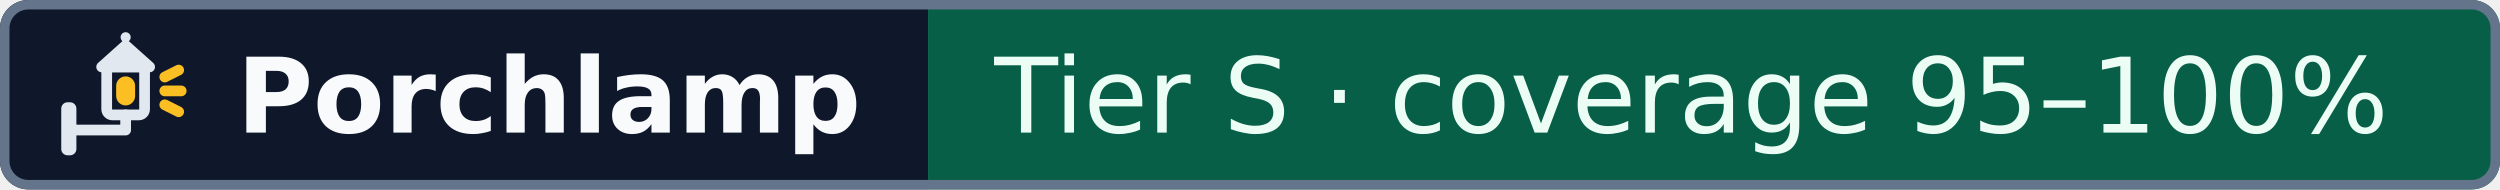
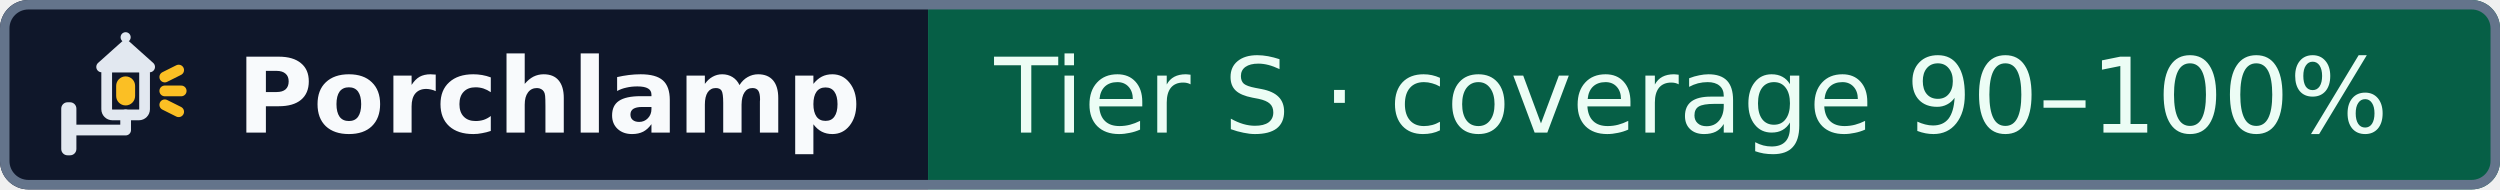
- <svg xmlns="http://www.w3.org/2000/svg" width="264" height="20" viewBox="0 0 264 20" role="img" aria-label="Porchlamp: Tier S · coverage 95–100%">
+ <svg xmlns="http://www.w3.org/2000/svg" width="264" height="20" viewBox="0 0 264 20" role="img" aria-label="Porchlamp: Tier S · coverage 90–100%">
  <clipPath id="porchlamp-badge">
    <rect width="264" height="20" rx="3" fill="#fff" />
  </clipPath>
  <g clip-path="url(#porchlamp-badge)">
    <rect width="98" height="20" fill="#0f172a" />
    <rect x="98" width="166" height="20" fill="#065f46" />
  </g>
  <rect x="0.5" y="0.5" width="263" height="19" rx="2.5" fill="none" stroke="#64748b" />
  <g transform="translate(5 2) scale(0.6667)" fill="none" stroke-width="1.7" stroke-linecap="round" stroke-linejoin="round">
    <rect x="2.2" y="13.2" width="2.4" height="8.4" rx="1" fill="#e2e8f0" />
    <path d="M4.6 17.6H12.4V15.2" stroke="#e2e8f0" />
    <path d="M8.6 7.6L12.4 4.2L16.2 7.6Z" fill="#e2e8f0" stroke="#e2e8f0" />
    <circle cx="12.4" cy="2.9" r="0.8" fill="#e2e8f0" />
    <rect x="9.4" y="7.6" width="6" height="7.6" rx="0.9" stroke="#e2e8f0" />
    <rect x="10.9" y="9.1" width="3" height="4.6" rx="1.5" fill="#fbbf24" />
    <path d="M18.6 9.2L20.8 8.1M18.6 11.4H21.2M18.6 13.6L20.8 14.7" stroke="#fbbf24" />
  </g>
  <g font-family="Verdana,Geneva,DejaVu Sans,sans-serif" font-size="11">
    <text x="25" y="14" fill="#f8fafc" font-weight="bold" textLength="65.8" lengthAdjust="spacingAndGlyphs">Porchlamp</text>
-     <text x="105" y="14" fill="#ecfdf5" textLength="152.0" lengthAdjust="spacingAndGlyphs">Tier S · coverage 95–100%</text>
+     <text x="105" y="14" fill="#ecfdf5" textLength="152.0" lengthAdjust="spacingAndGlyphs">Tier S · coverage 90–100%</text>
  </g>
</svg>
